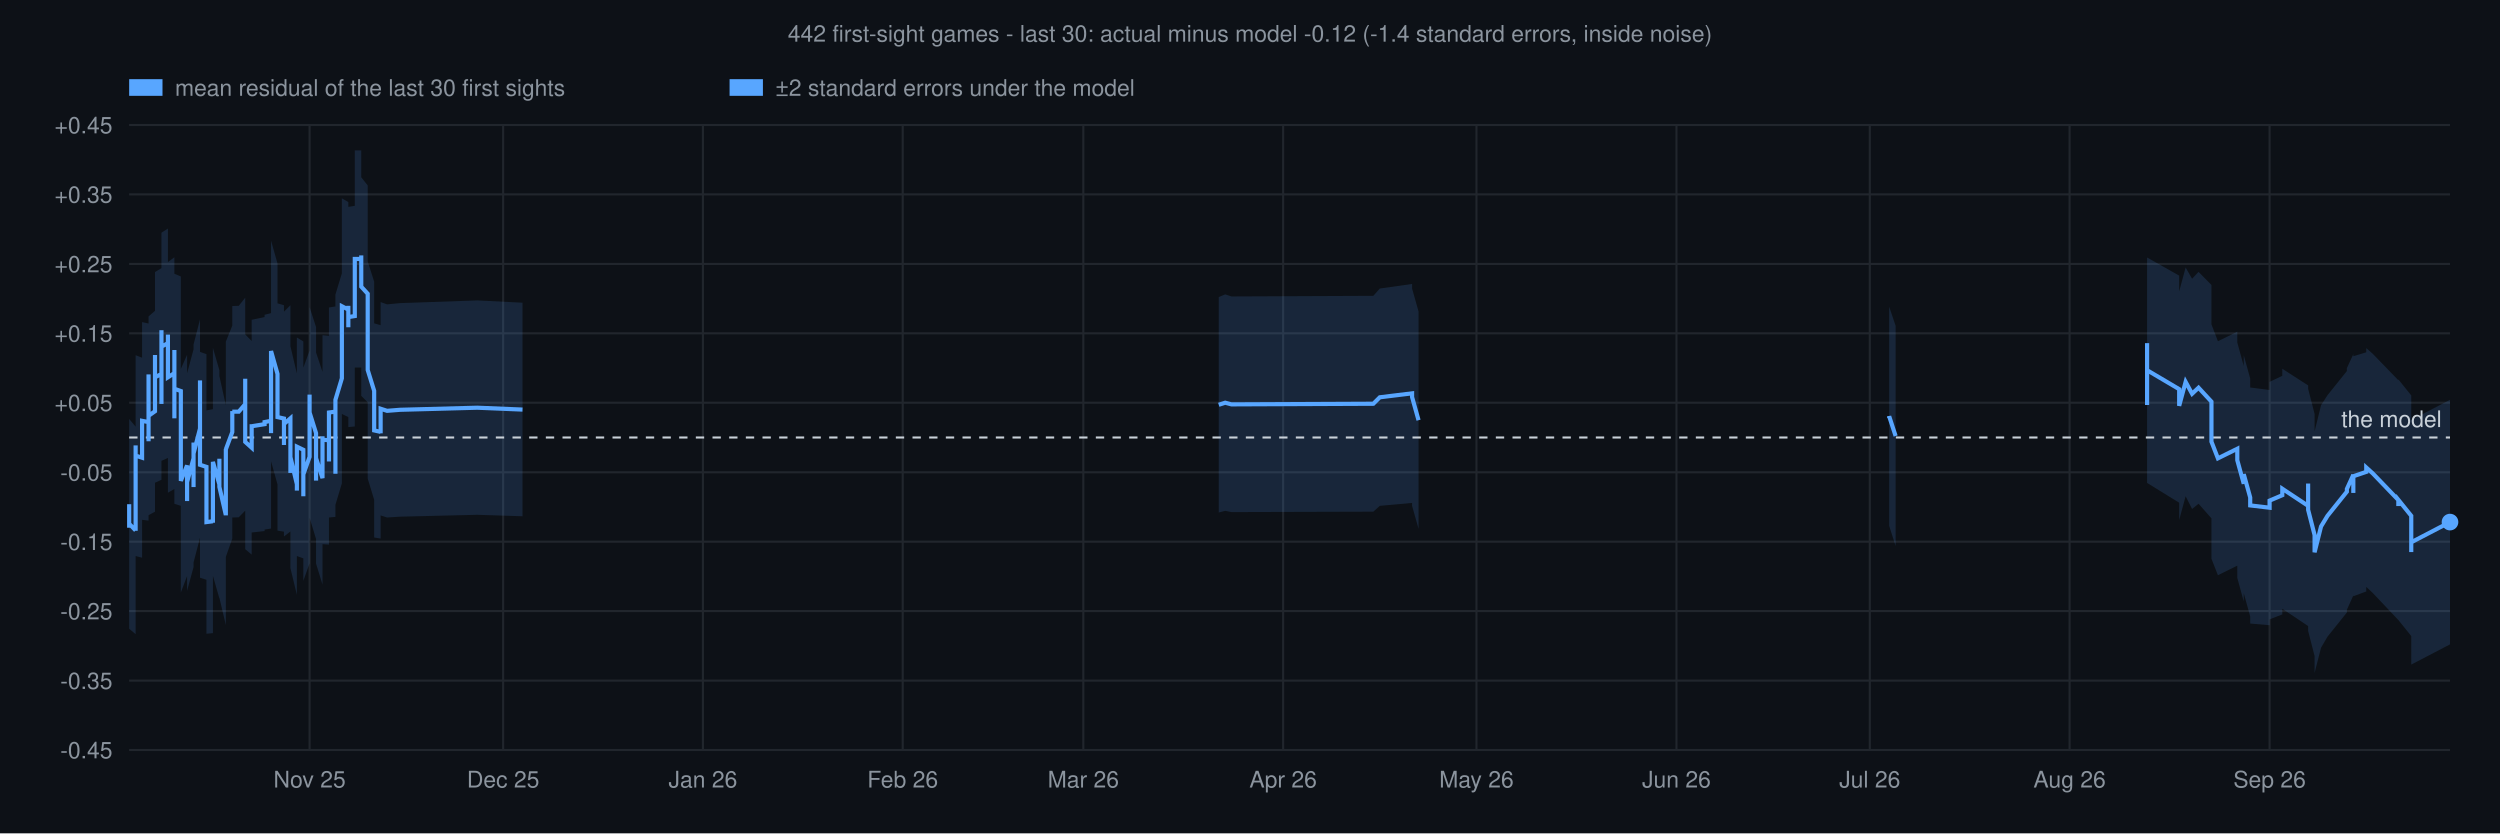
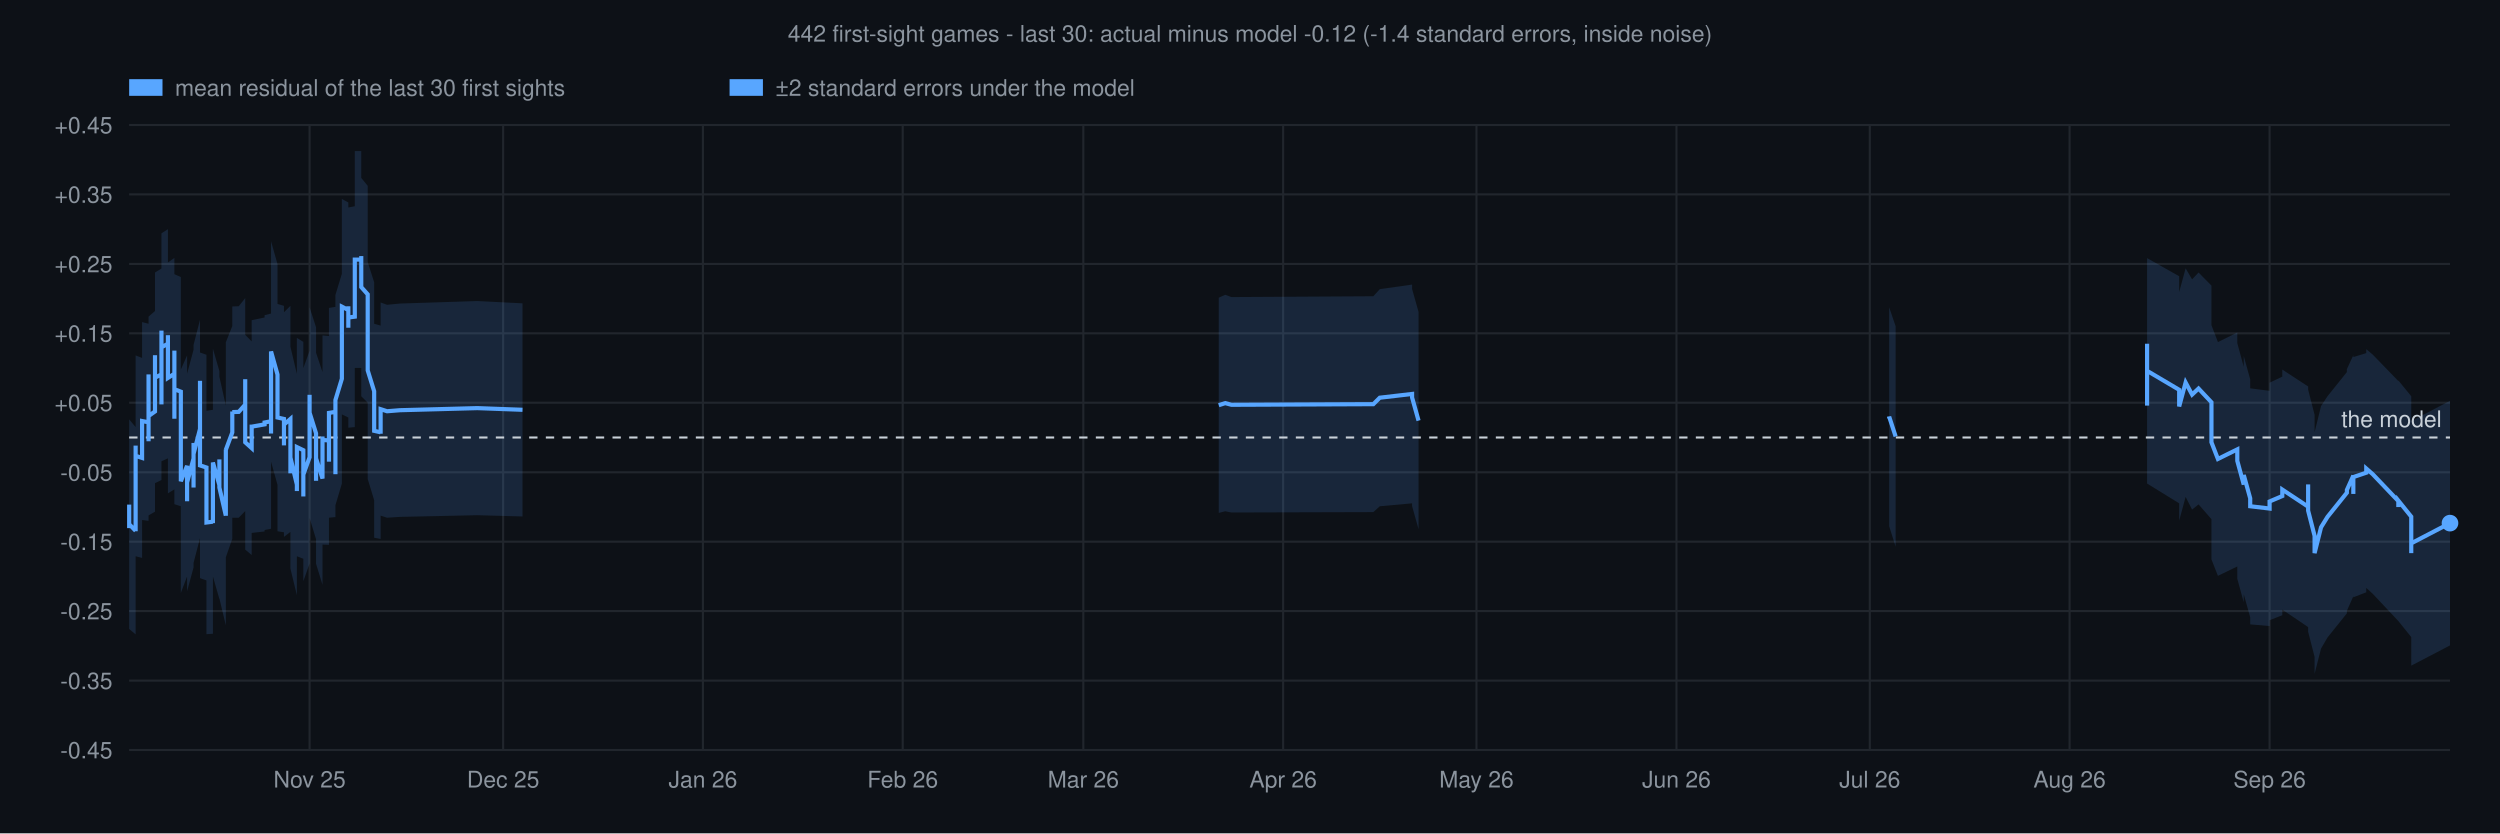
<svg xmlns="http://www.w3.org/2000/svg" viewBox="0 0 1200 400" font-family="Helvetica,sans-serif">
  <rect width="1200" height="400" fill="#0d1117" />
  <text x="600" y="20" text-anchor="middle" font-size="11" fill="#8b949e">442 first-sight games - last 30: actual minus model -0.12 (-1.4 standard errors, inside noise)</text>
  <rect x="62.0" y="38" width="16" height="8" fill="#58a6ff" fill-opacity="1" />
  <text x="84.0" y="46" font-size="11" fill="#8b949e">mean residual of the last 30 first sights</text>
  <rect x="350.2" y="38" width="16" height="8" fill="#58a6ff" fill-opacity="1" />
  <text x="372.2" y="46" font-size="11" fill="#8b949e">±2 standard errors under the model</text>
  <line x1="62" y1="360.0" x2="1176" y2="360.0" stroke="#21262d" stroke-width="1" />
  <text x="54" y="364.0" text-anchor="end" font-size="11" fill="#8b949e">-0.45</text>
  <line x1="62" y1="326.7" x2="1176" y2="326.7" stroke="#21262d" stroke-width="1" />
  <text x="54" y="330.7" text-anchor="end" font-size="11" fill="#8b949e">-0.35</text>
  <line x1="62" y1="293.3" x2="1176" y2="293.3" stroke="#21262d" stroke-width="1" />
  <text x="54" y="297.3" text-anchor="end" font-size="11" fill="#8b949e">-0.25</text>
  <line x1="62" y1="260.0" x2="1176" y2="260.0" stroke="#21262d" stroke-width="1" />
  <text x="54" y="264.0" text-anchor="end" font-size="11" fill="#8b949e">-0.15</text>
  <line x1="62" y1="226.7" x2="1176" y2="226.7" stroke="#21262d" stroke-width="1" />
  <text x="54" y="230.7" text-anchor="end" font-size="11" fill="#8b949e">-0.05</text>
  <line x1="62" y1="193.3" x2="1176" y2="193.3" stroke="#21262d" stroke-width="1" />
  <text x="54" y="197.3" text-anchor="end" font-size="11" fill="#8b949e">+0.05</text>
  <line x1="62" y1="160.0" x2="1176" y2="160.0" stroke="#21262d" stroke-width="1" />
  <text x="54" y="164.0" text-anchor="end" font-size="11" fill="#8b949e">+0.15</text>
  <line x1="62" y1="126.7" x2="1176" y2="126.7" stroke="#21262d" stroke-width="1" />
  <text x="54" y="130.7" text-anchor="end" font-size="11" fill="#8b949e">+0.25</text>
  <line x1="62" y1="93.3" x2="1176" y2="93.3" stroke="#21262d" stroke-width="1" />
  <text x="54" y="97.3" text-anchor="end" font-size="11" fill="#8b949e">+0.35</text>
  <line x1="62" y1="60.0" x2="1176" y2="60.0" stroke="#21262d" stroke-width="1" />
  <text x="54" y="64.0" text-anchor="end" font-size="11" fill="#8b949e">+0.45</text>
  <line x1="148.6" y1="60" x2="148.6" y2="360" stroke="#21262d" stroke-width="1" />
  <text x="148.6" y="378" text-anchor="middle" font-size="11" fill="#8b949e">Nov 25</text>
  <line x1="241.5" y1="60" x2="241.5" y2="360" stroke="#21262d" stroke-width="1" />
  <text x="241.5" y="378" text-anchor="middle" font-size="11" fill="#8b949e">Dec 25</text>
  <line x1="337.4" y1="60" x2="337.4" y2="360" stroke="#21262d" stroke-width="1" />
  <text x="337.4" y="378" text-anchor="middle" font-size="11" fill="#8b949e">Jan 26</text>
  <line x1="433.3" y1="60" x2="433.3" y2="360" stroke="#21262d" stroke-width="1" />
  <text x="433.3" y="378" text-anchor="middle" font-size="11" fill="#8b949e">Feb 26</text>
  <line x1="520.0" y1="60" x2="520.0" y2="360" stroke="#21262d" stroke-width="1" />
  <text x="520.0" y="378" text-anchor="middle" font-size="11" fill="#8b949e">Mar 26</text>
  <line x1="615.9" y1="60" x2="615.9" y2="360" stroke="#21262d" stroke-width="1" />
  <text x="615.9" y="378" text-anchor="middle" font-size="11" fill="#8b949e">Apr 26</text>
  <line x1="708.7" y1="60" x2="708.7" y2="360" stroke="#21262d" stroke-width="1" />
  <text x="708.7" y="378" text-anchor="middle" font-size="11" fill="#8b949e">May 26</text>
  <line x1="804.7" y1="60" x2="804.7" y2="360" stroke="#21262d" stroke-width="1" />
  <text x="804.7" y="378" text-anchor="middle" font-size="11" fill="#8b949e">Jun 26</text>
  <line x1="897.5" y1="60" x2="897.5" y2="360" stroke="#21262d" stroke-width="1" />
  <text x="897.5" y="378" text-anchor="middle" font-size="11" fill="#8b949e">Jul 26</text>
  <line x1="993.4" y1="60" x2="993.4" y2="360" stroke="#21262d" stroke-width="1" />
  <text x="993.4" y="378" text-anchor="middle" font-size="11" fill="#8b949e">Aug 26</text>
  <line x1="1089.4" y1="60" x2="1089.4" y2="360" stroke="#21262d" stroke-width="1" />
  <text x="1089.4" y="378" text-anchor="middle" font-size="11" fill="#8b949e">Sep 26</text>
-   <polygon points="62.0,189.8 62.0,201.2 62.0,190.5 62.0,192.5 62.0,196.0 62.0,198.4 62.0,201.1 65.1,204.8 65.1,205.1 65.1,194.2 65.1,181.2 65.1,181.9 65.1,185.3 65.1,184.5 65.1,194.7 65.1,183.7 65.1,173.0 65.1,164.5 65.1,166.8 65.1,167.8 65.1,170.5 68.2,171.7 68.2,166.0 68.2,166.0 68.2,166.7 68.2,166.8 68.2,167.0 68.2,166.9 68.2,166.4 68.2,164.7 68.2,164.7 68.2,154.6 71.3,155.3 71.3,143.0 71.3,132.2 71.3,133.1 71.3,143.5 71.3,141.8 71.3,141.6 71.3,143.2 71.3,145.8 71.3,145.2 71.3,146.7 71.3,157.3 71.3,146.8 71.3,147.3 71.3,147.1 71.3,146.7 71.3,146.4 71.3,147.0 71.3,135.0 71.3,143.0 71.3,142.7 71.3,141.5 71.3,140.6 71.3,140.7 71.3,141.1 71.3,140.2 71.3,151.4 71.3,152.7 71.3,152.6 71.3,163.2 71.3,163.2 71.3,164.3 71.3,163.3 71.3,162.5 71.3,152.4 71.3,151.9 74.4,149.2 74.4,148.6 74.4,147.9 74.4,147.8 74.4,136.4 74.4,122.7 74.4,121.1 74.4,128.6 74.4,126.9 74.4,123.1 74.4,123.4 74.4,128.8 74.4,129.6 74.4,120.9 74.4,130.6 77.5,128.7 77.5,125.6 77.5,124.3 77.5,132.4 77.5,141.7 77.5,126.3 77.5,122.9 77.5,121.9 77.5,107.1 77.5,104.6 77.5,104.1 77.5,111.7 80.6,109.7 80.6,109.0 80.6,105.3 80.6,117.8 80.6,118.6 80.6,114.7 80.6,113.5 80.6,111.2 80.6,125.8 83.7,123.5 83.7,112.4 83.7,124.2 83.7,127.5 83.7,134.7 83.7,126.9 83.7,126.3 83.7,136.7 83.7,138.3 83.7,141.7 83.7,145.9 83.7,143.7 83.7,131.4 86.8,132.7 86.8,147.1 86.8,161.0 86.8,170.7 86.8,174.2 86.8,176.6 86.8,177.1 89.8,170.3 89.8,173.1 89.8,172.5 89.8,184.9 89.8,175.0 89.8,174.1 89.8,177.8 89.8,176.8 89.8,188.0 89.8,173.2 89.8,175.3 89.8,179.2 92.9,167.7 92.9,168.4 92.9,160.8 92.9,172.0 92.9,182.0 92.9,173.4 92.9,161.5 92.9,160.8 92.9,165.9 92.9,165.3 92.9,176.8 92.9,165.4 96.0,153.3 96.0,141.7 96.0,130.0 96.0,139.5 96.0,149.1 96.0,150.7 96.0,160.5 96.0,167.7 96.0,168.9 99.1,170.0 99.1,180.0 99.1,179.9 99.1,179.8 99.1,182.4 99.1,183.0 99.1,186.7 99.1,197.0 102.2,196.4 102.2,197.3 102.2,195.3 102.2,195.1 102.2,183.0 102.2,171.3 102.2,167.0 105.3,177.7 105.3,176.5 105.3,169.8 105.3,174.0 105.3,166.5 105.3,167.2 105.3,169.4 105.3,180.5 108.4,194.5 108.4,194.6 108.4,184.3 108.4,181.6 108.4,171.8 108.4,163.8 108.4,164.0 111.5,156.3 111.5,146.5 111.5,146.9 114.6,146.8 117.7,142.9 117.7,132.8 117.7,132.9 117.7,130.8 117.7,138.2 117.7,137.4 117.7,148.2 117.7,146.5 117.7,158.8 117.7,160.5 120.8,163.7 120.8,152.3 120.8,154.4 120.8,153.5 127.0,152.2 127.0,151.1 130.1,150.3 130.1,155.7 130.1,141.8 130.1,126.4 130.1,115.5 133.2,126.5 133.2,138.3 133.2,136.5 133.2,135.1 133.2,134.4 133.2,130.3 133.2,132.3 133.2,132.4 133.2,142.0 133.2,145.6 136.3,146.5 136.3,152.4 136.3,155.0 136.3,156.3 136.3,156.3 136.3,158.5 136.3,159.5 136.3,149.6 139.4,146.5 139.4,147.7 139.4,146.8 139.4,157.0 139.4,159.3 139.4,170.7 139.4,172.1 139.4,173.6 139.4,166.2 142.5,179.3 142.5,181.8 142.5,182.8 142.5,172.7 142.5,162.0 145.6,163.9 145.6,166.3 145.6,165.5 145.6,178.4 145.6,187.0 145.6,186.2 145.6,176.7 145.6,177.8 145.6,176.5 148.6,168.3 148.6,158.8 148.6,150.4 148.6,150.1 148.6,139.1 148.6,147.4 151.7,157.0 151.7,170.6 151.7,170.3 151.7,179.9 151.7,169.2 154.8,178.5 154.8,167.4 154.8,167.3 154.8,166.4 154.8,168.2 154.8,158.7 154.8,159.8 154.8,160.9 157.9,161.2 157.9,171.1 157.9,166.7 157.9,166.1 157.9,167.2 157.9,158.3 157.9,147.6 161.0,147.1 161.0,147.6 161.0,147.9 161.0,158.5 161.0,167.3 161.0,167.1 161.0,166.4 161.0,168.4 161.0,176.6 161.0,169.5 161.0,161.4 161.0,145.8 161.0,141.4 164.1,131.2 164.1,130.5 164.1,115.5 164.1,115.7 164.1,115.6 164.1,116.0 164.1,115.9 164.1,116.3 164.1,116.2 164.1,112.1 164.1,110.6 164.1,95.2 167.2,97.0 167.2,97.2 167.2,95.9 167.2,94.7 167.2,104.8 167.2,101.5 167.2,99.3 170.3,98.8 170.3,88.2 170.3,81.7 170.3,82.3 170.3,81.9 170.3,81.5 170.3,72.2 173.4,72.2 173.4,70.1 173.4,85.1 176.5,89.0 176.5,91.3 176.5,92.4 176.5,97.5 176.5,107.6 176.5,106.2 176.5,115.2 176.5,125.5 179.6,135.2 179.6,135.8 179.6,138.3 179.6,139.4 179.6,144.0 179.6,155.1 179.6,155.2 182.7,156.1 182.7,157.0 182.7,145.0 185.8,146.1 192.0,145.5 229.1,144.2 250.8,145.3 250.8,247.8 229.1,247.1 192.0,248.0 185.8,248.4 182.7,247.4 182.7,259.1 182.7,258.5 179.6,258.0 179.6,257.9 179.6,246.8 179.6,242.9 179.6,242.2 179.6,240.3 179.6,239.9 176.5,229.7 176.5,219.0 176.5,209.4 176.5,210.2 176.5,199.7 176.5,195.4 176.5,194.7 176.5,193.1 173.4,190.0 173.4,175.1 173.4,176.4 170.3,176.4 170.3,186.2 170.3,186.4 170.3,186.7 170.3,186.3 170.3,194.0 170.3,204.7 167.2,205.0 167.2,206.5 167.2,209.3 167.2,198.8 167.2,199.6 167.2,200.3 167.2,200.2 164.1,198.7 164.1,213.6 164.1,214.4 164.1,217.2 164.1,217.3 164.1,217.1 164.1,217.2 164.1,216.9 164.1,216.9 164.1,216.8 164.1,231.5 164.1,232.0 161.0,242.3 161.0,245.7 161.0,260.9 161.0,270.2 161.0,278.3 161.0,269.2 161.0,267.9 161.0,268.4 161.0,268.5 161.0,259.3 161.0,248.5 161.0,248.4 161.0,248.1 157.9,248.4 157.9,259.3 157.9,269.0 157.9,268.3 157.9,268.6 157.9,271.8 157.9,261.4 154.8,261.2 154.8,260.6 154.8,260.0 154.8,270.0 154.8,268.9 154.8,269.4 154.8,269.4 154.8,280.6 151.7,270.5 151.7,281.4 151.7,271.6 151.7,271.7 151.7,258.7 148.6,248.5 148.6,239.7 148.6,250.8 148.6,251.0 148.6,260.4 148.6,270.4 145.6,278.8 145.6,279.6 145.6,278.9 145.6,288.9 145.6,289.4 145.6,281.7 145.6,269.0 145.6,269.6 145.6,268.0 142.5,266.9 142.5,277.7 142.5,288.2 142.5,287.6 142.5,285.5 139.4,272.7 139.4,280.4 139.4,279.4 139.4,278.6 139.4,267.3 139.4,265.8 139.4,255.2 139.4,255.9 139.4,255.1 136.3,257.5 136.3,267.7 136.3,267.1 136.3,265.6 136.3,265.6 136.3,264.5 136.3,262.2 136.3,255.2 133.2,254.7 133.2,251.7 133.2,241.6 133.2,241.6 133.2,238.5 133.2,241.5 133.2,241.9 133.2,242.9 133.2,244.0 133.2,232.5 130.1,221.4 130.1,232.4 130.1,246.7 130.1,260.0 130.1,253.7 127.0,254.2 127.0,254.9 120.8,255.6 120.8,256.2 120.8,254.9 120.8,266.2 117.7,263.6 117.7,262.5 117.7,250.4 117.7,251.5 117.7,240.7 117.7,241.2 117.7,232.8 117.7,234.7 117.7,234.6 117.7,245.1 114.6,248.3 111.5,248.4 111.5,248.1 111.5,258.5 108.4,267.3 108.4,267.2 108.4,275.8 108.4,286.1 108.4,289.5 108.4,300.1 108.4,300.0 105.3,286.9 105.3,275.9 105.3,274.4 105.3,273.9 105.3,282.5 105.3,279.3 105.3,286.4 105.3,287.2 102.2,276.4 102.2,279.7 102.2,291.2 102.2,303.1 102.2,303.2 102.2,304.5 102.2,303.9 99.1,304.2 99.1,293.7 99.1,291.0 99.1,290.6 99.1,288.7 99.1,288.7 99.1,288.8 99.1,278.3 96.0,277.3 96.0,276.5 96.0,268.4 96.0,258.1 96.0,255.4 96.0,245.2 96.0,235.2 96.0,246.8 96.0,258.1 92.9,270.0 92.9,281.3 92.9,269.7 92.9,270.4 92.9,264.3 92.9,264.7 92.9,276.2 92.9,285.7 92.9,275.2 92.9,264.1 92.9,272.6 92.9,272.2 89.8,283.6 89.8,280.9 89.8,279.2 89.8,293.0 89.8,281.8 89.8,282.7 89.8,279.7 89.8,280.2 89.8,290.5 89.8,278.1 89.8,278.4 89.8,276.5 86.8,284.4 86.8,284.1 86.8,282.6 86.8,279.9 86.8,269.7 86.8,256.5 86.8,242.8 83.7,241.8 83.7,254.0 83.7,255.6 83.7,252.6 83.7,250.1 83.7,249.1 83.7,238.5 83.7,238.9 83.7,245.9 83.7,237.7 83.7,235.1 83.7,223.6 83.7,234.7 80.6,236.5 80.6,222.9 80.6,224.5 80.6,225.4 80.6,228.5 80.6,228.0 80.6,215.9 80.6,219.4 80.6,219.8 77.5,221.2 77.5,212.8 77.5,213.1 77.5,214.8 77.5,228.7 77.5,229.3 77.5,231.7 77.5,246.1 77.5,236.2 77.5,227.1 77.5,227.9 77.5,230.3 74.4,231.7 74.4,221.5 74.4,230.5 74.4,230.1 74.4,224.6 74.4,224.4 74.4,227.2 74.4,228.3 74.4,219.6 74.4,220.5 74.4,233.5 74.4,244.8 74.4,244.9 74.4,245.2 74.4,245.6 71.3,247.3 71.3,247.6 71.3,258.2 71.3,258.6 71.3,259.2 71.3,258.6 71.3,258.6 71.3,247.7 71.3,247.8 71.3,247.0 71.3,235.8 71.3,236.3 71.3,236.2 71.3,236.1 71.3,236.6 71.3,237.3 71.3,237.5 71.3,228.9 71.3,240.4 71.3,240.1 71.3,240.3 71.3,240.5 71.3,240.6 71.3,240.3 71.3,251.1 71.3,240.3 71.3,239.5 71.3,239.8 71.3,238.2 71.3,237.3 71.3,237.4 71.3,238.4 71.3,227.7 71.3,227.2 71.3,238.1 71.3,249.9 68.2,249.5 68.2,260.1 68.2,260.1 68.2,261.0 68.2,261.3 68.2,261.4 68.2,261.2 68.2,261.2 68.2,260.8 68.2,260.8 68.2,267.7 65.1,266.9 65.1,265.2 65.1,264.5 65.1,263.1 65.1,272.6 65.1,283.5 65.1,294.6 65.1,284.0 65.1,284.4 65.1,281.6 65.1,281.2 65.1,293.6 65.1,304.5 65.1,304.4 62.0,301.8 62.0,300.0 62.0,298.2 62.0,295.7 62.0,294.5 62.0,305.4 62.0,294.1" fill="#58a6ff" fill-opacity="0.15" />
-   <polygon points="585.0,142.6 588.1,141.3 591.1,142.3 659.2,142.0 662.3,138.5 677.8,136.3 677.8,137.9 677.8,138.5 680.9,149.5 680.9,253.8 677.8,242.8 677.8,242.3 677.8,241.4 662.3,242.8 659.2,245.6 591.1,245.8 588.1,245.2 585.0,246.0" fill="#58a6ff" fill-opacity="0.15" />
-   <polygon points="906.8,148.3 906.8,147.2 909.9,156.4 909.9,262.1 906.8,252.4 906.8,253.0" fill="#58a6ff" fill-opacity="0.15" />
-   <polygon points="1030.6,141.4 1030.6,136.4 1030.6,135.5 1030.6,126.0 1030.6,111.0 1030.6,112.0 1030.6,123.6 1046.0,132.3 1046.0,139.9 1049.1,128.4 1052.2,133.8 1055.3,130.5 1061.5,136.8 1061.5,145.1 1061.5,155.7 1064.6,163.8 1073.9,159.2 1073.9,164.4 1077.0,175.7 1077.0,174.7 1077.0,170.5 1080.1,181.7 1080.1,186.0 1089.4,187.2 1089.4,183.3 1095.5,180.4 1095.5,177.0 1107.9,185.0 1107.9,182.1 1107.9,174.0 1107.9,177.8 1107.9,180.9 1107.9,179.5 1107.9,186.6 1111.0,198.7 1111.0,207.1 1114.1,194.5 1117.2,189.7 1126.5,178.1 1126.5,176.7 1129.6,170.0 1129.6,178.9 1129.6,171.0 1135.8,169.1 1135.8,167.1 1138.9,169.8 1151.2,182.5 1151.2,185.2 1151.2,182.1 1157.4,189.8 1157.4,199.4 1157.4,190.2 1157.4,197.0 1157.4,201.4 1157.4,206.3 1157.4,201.1 1157.4,201.6 1176.0,191.9 1176.0,309.3 1157.4,319.0 1157.4,318.5 1157.4,323.8 1157.4,318.8 1157.4,314.1 1157.4,306.3 1157.4,314.8 1157.4,305.3 1151.2,297.6 1151.2,300.6 1151.2,297.6 1138.9,284.6 1135.8,281.7 1135.8,283.9 1129.6,286.2 1129.6,294.3 1129.6,285.8 1126.5,292.7 1126.5,294.0 1117.2,305.6 1114.1,310.9 1111.0,323.0 1111.0,314.9 1107.9,302.8 1107.9,295.7 1107.9,297.1 1107.9,293.8 1107.9,290.2 1107.9,298.2 1107.9,300.5 1095.5,292.2 1095.5,294.9 1089.4,297.3 1089.4,300.1 1080.1,299.3 1080.1,295.9 1077.0,284.7 1077.0,288.0 1077.0,288.7 1073.9,277.4 1073.9,271.5 1064.6,276.1 1061.5,268.2 1061.5,257.5 1061.5,248.8 1055.3,241.8 1052.2,244.3 1049.1,238.2 1046.0,249.6 1046.0,241.3 1030.6,231.8 1030.6,220.4 1030.6,218.5 1030.6,233.0 1030.6,242.0 1030.6,242.7 1030.6,247.5" fill="#58a6ff" fill-opacity="0.15" />
+   <polygon points="62.0,190.1 62.0,201.4 62.0,190.8 62.0,192.7 62.0,196.2 62.0,198.7 62.0,201.3 65.1,205.0 65.1,205.3 65.1,194.4 65.1,181.4 65.1,182.1 65.1,185.4 65.1,184.7 65.1,194.9 65.1,183.9 65.1,173.1 65.1,164.6 65.1,166.9 65.1,167.9 65.1,170.6 68.2,171.8 68.2,166.1 68.2,166.1 68.2,166.7 68.2,166.8 68.2,167.1 68.2,166.9 68.2,166.5 68.2,164.8 68.2,164.8 68.2,154.6 71.3,155.4 71.3,143.1 71.3,132.3 71.3,133.2 71.3,143.5 71.3,141.9 71.3,141.7 71.3,143.3 71.3,145.9 71.3,145.3 71.3,146.8 71.3,157.3 71.3,146.9 71.3,147.4 71.3,147.2 71.3,146.8 71.3,146.4 71.3,147.0 71.3,135.0 71.3,143.1 71.3,142.8 71.3,141.6 71.3,140.7 71.3,140.8 71.3,141.2 71.3,140.3 71.3,151.5 71.3,152.8 71.3,152.7 71.3,163.3 71.3,163.3 71.3,164.4 71.3,163.4 71.3,162.6 71.3,152.5 71.3,152.0 74.4,149.3 74.4,148.7 74.4,148.0 74.4,148.0 74.4,136.5 74.4,122.8 74.4,121.3 74.4,128.8 74.4,127.1 74.4,123.3 74.4,123.6 74.4,129.0 74.4,129.8 74.4,121.1 74.4,130.8 77.5,128.9 77.5,125.8 77.5,124.5 77.5,132.6 77.5,141.9 77.5,126.6 77.5,123.1 77.5,122.2 77.5,107.4 77.5,104.9 77.5,104.3 77.5,112.0 80.6,110.0 80.6,109.3 80.6,105.6 80.6,118.1 80.6,118.9 80.6,115.0 80.6,113.8 80.6,111.5 80.6,126.0 83.7,123.8 83.7,112.7 83.7,124.5 83.7,127.8 83.7,134.9 83.7,127.2 83.7,126.5 83.7,137.0 83.7,138.6 83.7,142.0 83.7,146.1 83.7,144.0 83.7,131.6 86.8,133.0 86.8,147.3 86.8,161.2 86.8,171.0 86.8,174.5 86.8,176.8 86.8,177.4 89.8,170.6 89.8,173.3 89.8,172.7 89.8,185.1 89.8,175.2 89.8,174.3 89.8,178.0 89.8,177.0 89.8,188.2 89.8,173.4 89.8,175.5 89.8,179.4 92.9,167.9 92.9,168.6 92.9,161.0 92.9,172.2 92.9,182.2 92.9,173.6 92.9,161.7 92.9,161.0 92.9,166.2 92.9,165.5 92.9,177.1 92.9,165.6 96.0,153.5 96.0,141.9 96.0,130.2 96.0,139.7 96.0,149.3 96.0,150.9 96.0,160.8 96.0,168.0 96.0,169.2 99.1,170.3 99.1,180.3 99.1,180.2 99.1,180.1 99.1,182.7 99.1,183.3 99.1,187.0 99.1,197.2 102.2,196.7 102.2,197.6 102.2,195.6 102.2,195.4 102.2,183.3 102.2,171.6 102.2,167.4 105.3,178.1 105.3,176.8 105.3,170.1 105.3,174.3 105.3,166.8 105.3,167.5 105.3,169.7 105.3,180.8 108.4,194.7 108.4,194.9 108.4,184.5 108.4,181.8 108.4,172.0 108.4,164.1 108.4,164.3 111.5,156.5 111.5,146.7 111.5,147.1 114.6,147.0 117.7,143.1 117.7,133.0 117.7,133.2 117.7,131.1 117.7,138.5 117.7,137.6 117.7,148.4 117.7,146.7 117.7,159.0 117.7,160.7 120.8,163.9 120.8,152.5 120.8,154.6 120.8,153.7 127.0,152.4 127.0,151.3 130.1,150.5 130.1,155.9 130.1,142.0 130.1,126.7 130.1,115.8 133.2,126.8 133.2,138.6 133.2,136.8 133.2,135.4 133.2,134.6 133.2,130.6 133.2,132.6 133.2,132.7 133.2,142.3 133.2,145.9 136.3,146.8 136.3,152.7 136.3,155.3 136.3,156.5 136.3,156.6 136.3,158.8 136.3,159.7 136.3,149.9 139.4,146.8 139.4,148.0 139.4,147.1 139.4,157.2 139.4,159.6 139.4,170.9 139.4,172.3 139.4,173.8 139.4,166.4 142.5,179.5 142.5,182.0 142.5,183.0 142.5,172.9 142.5,162.2 145.6,164.1 145.6,166.5 145.6,165.7 145.6,178.6 145.6,187.1 145.6,186.3 145.6,176.9 145.6,177.9 145.6,176.7 148.6,168.4 148.6,159.0 148.6,150.6 148.6,150.3 148.6,139.2 148.6,147.5 151.7,157.1 151.7,170.8 151.7,170.4 151.7,180.1 151.7,169.3 154.8,178.6 154.8,167.5 154.8,167.5 154.8,166.6 154.8,168.3 154.8,158.9 154.8,160.0 154.8,161.0 157.9,161.3 157.9,171.3 157.9,166.9 157.9,166.3 157.9,167.4 157.9,158.4 157.9,147.8 161.0,147.3 161.0,147.7 161.0,148.0 161.0,158.6 161.0,167.5 161.0,167.3 161.0,166.5 161.0,168.5 161.0,176.7 161.0,169.7 161.0,161.5 161.0,146.0 161.0,141.6 164.1,131.4 164.1,130.7 164.1,115.7 164.1,115.9 164.1,115.8 164.1,116.2 164.1,116.1 164.1,116.4 164.1,116.4 164.1,112.3 164.1,110.9 164.1,95.5 167.2,97.2 167.2,97.4 167.2,96.2 167.2,95.0 167.2,105.1 167.2,101.8 167.2,99.6 170.3,99.0 170.3,88.5 170.3,81.9 170.3,82.5 170.3,82.1 170.3,81.8 170.3,72.5 173.4,72.5 173.4,70.3 173.4,85.4 176.5,89.2 176.5,91.5 176.5,92.7 176.5,97.7 176.5,107.8 176.5,106.4 176.5,115.4 176.5,125.8 179.6,135.5 179.6,136.1 179.6,138.5 179.6,139.7 179.6,144.2 179.6,155.3 179.6,155.4 182.7,156.3 182.7,157.2 182.7,145.2 185.8,146.3 192.0,145.7 229.1,144.5 250.8,145.6 250.8,247.9 229.1,247.3 192.0,248.1 185.8,248.5 182.7,247.5 182.7,259.2 182.7,258.7 179.6,258.1 179.6,258.0 179.6,247.0 179.6,243.0 179.6,242.4 179.6,240.5 179.6,240.1 176.5,229.9 176.5,219.2 176.5,209.6 176.5,210.4 176.5,199.9 176.5,195.6 176.5,194.9 176.5,193.3 173.4,190.2 173.4,175.4 173.4,176.6 170.3,176.6 170.3,186.5 170.3,186.6 170.3,186.9 170.3,186.5 170.3,194.2 170.3,205.0 167.2,205.3 167.2,206.8 167.2,209.6 167.2,199.1 167.2,199.8 167.2,200.5 167.2,200.4 164.1,198.9 164.1,213.8 164.1,214.6 164.1,217.4 164.1,217.5 164.1,217.3 164.1,217.3 164.1,217.1 164.1,217.1 164.1,217.0 164.1,231.7 164.1,232.1 161.0,242.5 161.0,245.9 161.0,261.0 161.0,270.3 161.0,278.5 161.0,269.3 161.0,268.1 161.0,268.5 161.0,268.6 161.0,259.4 161.0,248.6 161.0,248.5 161.0,248.2 157.9,248.5 157.9,259.4 157.9,269.1 157.9,268.5 157.9,268.8 157.9,271.9 157.9,261.5 154.8,261.4 154.8,260.7 154.8,260.1 154.8,270.1 154.8,269.0 154.8,269.5 154.8,269.6 154.8,280.7 151.7,270.6 151.7,281.5 151.7,271.6 151.7,271.8 151.7,258.8 148.6,248.6 148.6,239.8 148.6,250.9 148.6,251.1 148.6,260.5 148.6,270.5 145.6,279.0 145.6,279.7 145.6,279.1 145.6,289.1 145.6,289.5 145.6,281.8 145.6,269.2 145.6,269.7 145.6,268.2 142.5,267.0 142.5,277.9 142.5,288.4 142.5,287.8 142.5,285.7 139.4,272.9 139.4,280.5 139.4,279.6 139.4,278.7 139.4,267.5 139.4,266.0 139.4,255.4 139.4,256.1 139.4,255.3 136.3,257.7 136.3,268.0 136.3,267.3 136.3,265.8 136.3,265.8 136.3,264.7 136.3,262.4 136.3,255.5 133.2,255.0 133.2,251.9 133.2,241.9 133.2,241.8 133.2,238.7 133.2,241.7 133.2,242.2 133.2,243.1 133.2,244.2 133.2,232.7 130.1,221.6 130.1,232.6 130.1,246.9 130.1,260.2 130.1,253.8 127.0,254.4 127.0,255.1 120.8,255.8 120.8,256.4 120.8,255.1 120.8,266.4 117.7,263.8 117.7,262.6 117.7,250.6 117.7,251.7 117.7,240.9 117.7,241.4 117.7,233.0 117.7,234.9 117.7,234.8 117.7,245.3 114.6,248.5 111.5,248.5 111.5,248.3 111.5,258.6 108.4,267.5 108.4,267.3 108.4,276.0 108.4,286.3 108.4,289.7 108.4,300.3 108.4,300.2 105.3,287.2 105.3,276.1 105.3,274.7 105.3,274.2 105.3,282.7 105.3,279.6 105.3,286.7 105.3,287.5 102.2,276.7 102.2,279.9 102.2,291.5 102.2,303.3 102.2,303.5 102.2,304.7 102.2,304.2 99.1,304.4 99.1,294.0 99.1,291.3 99.1,290.9 99.1,288.9 99.1,289.0 99.1,289.0 99.1,278.6 96.0,277.5 96.0,276.8 96.0,268.6 96.0,258.3 96.0,255.6 96.0,245.4 96.0,235.3 96.0,247.0 96.0,258.3 92.9,270.2 92.9,281.5 92.9,269.9 92.9,270.6 92.9,264.4 92.9,264.8 92.9,276.4 92.9,285.8 92.9,275.4 92.9,264.2 92.9,272.7 92.9,272.4 89.8,283.8 89.8,281.1 89.8,279.4 89.8,293.1 89.8,281.9 89.8,282.8 89.8,279.9 89.8,280.4 89.8,290.7 89.8,278.2 89.8,278.6 89.8,276.7 86.8,284.6 86.8,284.3 86.8,282.8 86.8,280.1 86.8,269.9 86.8,256.7 86.8,243.0 83.7,242.0 83.7,254.2 83.7,255.8 83.7,252.8 83.7,250.3 83.7,249.4 83.7,238.7 83.7,239.2 83.7,246.2 83.7,237.9 83.7,235.4 83.7,223.8 83.7,234.9 80.6,236.8 80.6,223.2 80.6,224.8 80.6,225.6 80.6,228.7 80.6,228.2 80.6,216.1 80.6,219.6 80.6,220.0 77.5,221.4 77.5,213.1 77.5,213.4 77.5,215.0 77.5,228.9 77.5,229.5 77.5,231.9 77.5,246.3 77.5,236.4 77.5,227.3 77.5,228.1 77.5,230.4 74.4,231.9 74.4,221.6 74.4,230.7 74.4,230.2 74.4,224.8 74.4,224.6 74.4,227.3 74.4,228.4 74.4,219.7 74.4,220.6 74.4,233.6 74.4,244.9 74.4,245.0 74.4,245.3 74.4,245.6 71.3,247.4 71.3,247.7 71.3,258.2 71.3,258.7 71.3,259.3 71.3,258.6 71.3,258.6 71.3,247.8 71.3,247.8 71.3,247.1 71.3,235.9 71.3,236.4 71.3,236.2 71.3,236.2 71.3,236.7 71.3,237.4 71.3,237.5 71.3,228.9 71.3,240.5 71.3,240.2 71.3,240.4 71.3,240.5 71.3,240.6 71.3,240.4 71.3,251.1 71.3,240.3 71.3,239.5 71.3,239.9 71.3,238.3 71.3,237.4 71.3,237.5 71.3,238.4 71.3,227.7 71.3,227.2 71.3,238.2 71.3,250.0 68.2,249.6 68.2,260.1 68.2,260.1 68.2,261.1 68.2,261.3 68.2,261.4 68.2,261.3 68.2,261.2 68.2,260.9 68.2,260.9 68.2,267.8 65.1,267.0 65.1,265.2 65.1,264.6 65.1,263.2 65.1,272.7 65.1,283.6 65.1,294.7 65.1,284.1 65.1,284.5 65.1,281.8 65.1,281.3 65.1,293.7 65.1,304.6 65.1,304.5 62.0,301.9 62.0,300.2 62.0,298.4 62.0,295.9 62.0,294.7 62.0,305.6 62.0,294.3" fill="#58a6ff" fill-opacity="0.15" />
+   <polygon points="585.0,142.9 588.1,141.5 591.1,142.6 659.2,142.2 662.3,138.8 677.8,136.6 677.8,138.1 677.8,138.7 680.9,149.7 680.9,254.0 677.8,242.9 677.8,242.5 677.8,241.6 662.3,243.0 659.2,245.8 591.1,246.0 588.1,245.4 585.0,246.2" fill="#58a6ff" fill-opacity="0.15" />
+   <polygon points="906.8,148.5 906.8,147.5 909.9,156.6 909.9,262.4 906.8,252.6 906.8,253.2" fill="#58a6ff" fill-opacity="0.15" />
+   <polygon points="1030.6,141.6 1030.6,136.7 1030.6,135.8 1030.6,126.3 1030.6,111.3 1030.6,112.4 1030.6,123.9 1046.0,132.6 1046.0,140.2 1049.1,128.8 1052.2,134.1 1055.3,130.8 1061.5,137.1 1061.5,145.4 1061.5,156.1 1064.6,164.2 1073.9,159.6 1073.9,164.7 1077.0,176.1 1077.0,175.1 1077.0,170.9 1080.1,182.1 1080.1,186.4 1089.4,187.6 1089.4,183.7 1095.5,180.8 1095.5,177.4 1107.9,185.5 1107.9,182.5 1107.9,174.4 1107.9,178.3 1107.9,181.3 1107.9,180.0 1107.9,187.0 1111.0,199.1 1111.0,207.5 1114.1,194.9 1117.2,190.2 1126.5,178.6 1126.5,177.2 1129.6,170.5 1129.6,179.3 1129.6,171.4 1135.8,169.5 1135.8,167.6 1138.9,170.2 1151.2,182.9 1151.2,185.7 1151.2,182.6 1157.4,190.2 1157.4,199.9 1157.4,190.6 1157.4,197.5 1157.4,201.9 1157.4,206.8 1157.4,201.6 1157.4,202.1 1176.0,192.4 1176.0,309.8 1157.4,319.5 1157.4,319.0 1157.4,324.3 1157.4,319.3 1157.4,314.6 1157.4,306.8 1157.4,315.3 1157.4,305.8 1151.2,298.1 1151.2,301.0 1151.2,298.1 1138.9,285.0 1135.8,282.2 1135.8,284.3 1129.6,286.7 1129.6,294.8 1129.6,286.2 1126.5,293.2 1126.5,294.4 1117.2,306.0 1114.1,311.3 1111.0,323.4 1111.0,315.3 1107.9,303.2 1107.9,296.1 1107.9,297.5 1107.9,294.2 1107.9,290.7 1107.9,298.6 1107.9,301.0 1095.5,292.6 1095.5,295.3 1089.4,297.7 1089.4,300.5 1080.1,299.7 1080.1,296.3 1077.0,285.2 1077.0,288.4 1077.0,289.1 1073.9,277.8 1073.9,271.9 1064.6,276.4 1061.5,268.5 1061.5,257.8 1061.5,249.2 1055.3,242.1 1052.2,244.6 1049.1,238.5 1046.0,249.9 1046.0,241.6 1030.6,232.1 1030.6,220.7 1030.6,218.7 1030.6,233.3 1030.6,242.2 1030.6,242.9 1030.6,247.7" fill="#58a6ff" fill-opacity="0.15" />
  <line x1="62" y1="210.0" x2="1176" y2="210.0" stroke="#c9d1d9" stroke-width="1" stroke-dasharray="4 4" />
  <text x="1172" y="205.0" text-anchor="end" font-size="11" fill="#c9d1d9">the model</text>
-   <polyline points="62.0,242.0 62.0,253.3 62.0,242.5 62.0,244.1 62.0,247.1 62.0,249.2 62.0,251.4 65.1,254.6 65.1,254.8 65.1,243.9 65.1,231.2 65.1,231.8 65.1,234.8 65.1,234.2 65.1,244.7 65.1,233.6 65.1,222.8 65.1,213.8 65.1,215.7 65.1,216.5 65.1,218.7 68.2,219.7 68.2,213.4 68.2,213.4 68.2,213.9 68.2,214.0 68.2,214.2 68.2,214.1 68.2,213.7 68.2,212.4 68.2,212.4 68.2,202.0 71.3,202.6 71.3,190.5 71.3,179.7 71.3,180.4 71.3,190.9 71.3,189.6 71.3,189.5 71.3,190.7 71.3,192.8 71.3,192.4 71.3,193.5 71.3,204.2 71.3,193.6 71.3,194.0 71.3,193.8 71.3,193.5 71.3,193.3 71.3,193.7 71.3,181.9 71.3,190.2 71.3,190.0 71.3,189.1 71.3,188.4 71.3,188.4 71.3,188.7 71.3,188.0 71.3,199.2 71.3,200.3 71.3,200.1 71.3,210.9 71.3,210.9 71.3,211.8 71.3,211.0 71.3,210.3 71.3,200.0 71.3,199.6 74.4,197.4 74.4,196.9 74.4,196.4 74.4,196.3 74.4,184.9 74.4,171.6 74.4,170.4 74.4,178.4 74.4,177.0 74.4,173.7 74.4,174.0 74.4,179.4 74.4,180.1 74.4,171.2 74.4,181.1 77.5,179.5 77.5,176.8 77.5,175.7 77.5,184.3 77.5,193.9 77.5,179.0 77.5,176.1 77.5,175.3 77.5,161.0 77.5,158.9 77.5,158.5 77.5,166.4 80.6,164.7 80.6,164.2 80.6,160.6 80.6,172.9 80.6,173.6 80.6,170.0 80.6,169.0 80.6,167.1 80.6,181.1 83.7,179.1 83.7,168.0 83.7,179.7 83.7,182.6 83.7,190.3 83.7,182.9 83.7,182.4 83.7,192.9 83.7,194.2 83.7,197.1 83.7,200.8 83.7,198.8 83.7,186.6 86.8,187.7 86.8,201.8 86.8,215.3 86.8,225.3 86.8,228.4 86.8,230.3 86.8,230.8 89.8,223.4 89.8,225.8 89.8,225.3 89.8,237.7 89.8,227.6 89.8,226.9 89.8,230.3 89.8,229.3 89.8,240.5 89.8,226.2 89.8,228.1 89.8,231.4 92.9,220.0 92.9,220.5 92.9,212.4 92.9,223.6 92.9,233.8 92.9,224.8 92.9,213.1 92.9,212.5 92.9,218.1 92.9,217.5 92.9,229.1 92.9,217.7 96.0,205.7 96.0,194.2 96.0,182.6 96.0,192.4 96.0,202.2 96.0,204.4 96.0,214.4 96.0,222.1 96.0,223.1 99.1,224.1 99.1,234.4 99.1,234.3 99.1,234.2 99.1,236.5 99.1,237.0 99.1,240.2 99.1,250.6 102.2,250.2 102.2,250.9 102.2,249.3 102.2,249.1 102.2,237.1 102.2,225.5 102.2,221.7 105.3,232.5 105.3,231.4 105.3,224.6 105.3,228.2 105.3,220.2 105.3,220.8 105.3,222.7 105.3,233.7 108.4,247.2 108.4,247.4 108.4,236.9 108.4,233.8 108.4,223.8 108.4,215.5 108.4,215.7 111.5,207.4 111.5,197.3 111.5,197.6 114.6,197.6 117.7,194.0 117.7,183.7 117.7,183.8 117.7,181.8 117.7,189.7 117.7,189.0 117.7,199.9 117.7,198.5 117.7,210.6 117.7,212.1 120.8,214.9 120.8,203.6 120.8,205.3 120.8,204.6 127.0,203.6 127.0,202.6 130.1,202.0 130.1,207.9 130.1,194.2 130.1,179.4 130.1,168.5 133.2,179.5 133.2,191.2 133.2,189.7 133.2,188.5 133.2,188.0 133.2,184.4 133.2,187.0 133.2,187.0 133.2,196.8 133.2,200.2 136.3,200.9 136.3,207.3 136.3,209.7 136.3,210.9 136.3,211.0 136.3,212.8 136.3,213.6 136.3,203.5 139.4,200.8 139.4,201.8 139.4,201.0 139.4,211.4 139.4,213.3 139.4,224.6 139.4,225.7 139.4,227.0 139.4,219.4 142.5,232.4 142.5,234.7 142.5,235.5 142.5,225.2 142.5,214.4 145.6,215.9 145.6,218.0 145.6,217.3 145.6,230.0 145.6,238.2 145.6,237.5 145.6,227.8 145.6,228.7 145.6,227.7 148.6,219.3 148.6,209.6 148.6,200.7 148.6,200.4 148.6,189.4 148.6,198.0 151.7,207.9 151.7,221.2 151.7,220.9 151.7,230.7 151.7,219.9 154.8,229.5 154.8,218.4 154.8,218.4 154.8,217.6 154.8,219.1 154.8,209.4 154.8,210.2 154.8,211.1 157.9,211.3 157.9,221.5 157.9,217.7 157.9,217.2 157.9,218.1 157.9,208.8 157.9,198.0 161.0,197.6 161.0,198.0 161.0,198.2 161.0,208.9 161.0,217.9 161.0,217.7 161.0,217.1 161.0,218.8 161.0,227.4 161.0,219.9 161.0,211.1 161.0,195.7 161.0,191.9 164.1,181.6 164.1,181.0 164.1,166.1 164.1,166.3 164.1,166.3 164.1,166.6 164.1,166.5 164.1,166.8 164.1,166.7 164.1,163.3 164.1,162.1 164.1,147.0 167.2,148.6 167.2,148.8 167.2,147.8 167.2,146.8 167.2,157.1 167.2,154.0 167.2,152.2 170.3,151.7 170.3,141.1 170.3,134.0 170.3,134.5 170.3,134.1 170.3,133.9 170.3,124.3 173.4,124.3 173.4,122.6 173.4,137.6 176.5,141.0 176.5,143.0 176.5,143.9 176.5,148.6 176.5,158.9 176.5,157.8 176.5,167.1 176.5,177.6 179.6,187.6 179.6,188.0 179.6,190.2 179.6,191.1 179.6,195.4 179.6,206.5 179.6,206.6 182.7,207.3 182.7,208.0 182.7,196.2 185.8,197.2 192.0,196.7 229.1,195.7 250.8,196.6" fill="none" stroke="#58a6ff" stroke-width="2" />
-   <polyline points="585.0,194.3 588.1,193.3 591.1,194.1 659.2,193.8 662.3,190.7 677.8,188.8 677.8,190.1 677.8,190.6 680.9,201.7" fill="none" stroke="#58a6ff" stroke-width="2" />
-   <polyline points="906.8,200.6 906.8,199.8 909.9,209.3" fill="none" stroke="#58a6ff" stroke-width="2" />
-   <polyline points="1030.6,194.4 1030.6,189.5 1030.6,188.7 1030.6,179.5 1030.6,164.7 1030.6,166.2 1030.6,177.7 1046.0,186.8 1046.0,194.8 1049.1,183.3 1052.2,189.0 1055.3,186.1 1061.5,192.8 1061.5,201.3 1061.5,212.0 1064.6,220.0 1073.9,215.4 1073.9,220.9 1077.0,232.2 1077.0,231.3 1077.0,227.6 1080.1,238.8 1080.1,242.6 1089.4,243.7 1089.4,240.3 1095.5,237.7 1095.5,234.6 1107.9,242.8 1107.9,240.1 1107.9,232.1 1107.9,235.8 1107.9,239.0 1107.9,237.6 1107.9,244.7 1111.0,256.8 1111.0,265.1 1114.1,252.7 1117.2,247.6 1126.5,236.0 1126.5,234.7 1129.6,227.9 1129.6,236.6 1129.6,228.6 1135.8,226.5 1135.8,224.4 1138.9,227.2 1151.2,240.0 1151.2,242.9 1151.2,239.9 1157.4,247.6 1157.4,257.1 1157.4,248.2 1157.4,255.6 1157.4,260.1 1157.4,265.0 1157.4,259.8 1157.4,260.3 1176.0,250.6" fill="none" stroke="#58a6ff" stroke-width="2" />
-   <circle cx="1176.0" cy="250.6" r="4" fill="#58a6ff" />
+   <polyline points="62.0,242.2 62.0,253.5 62.0,242.8 62.0,244.3 62.0,247.3 62.0,249.4 62.0,251.6 65.1,254.8 65.1,255.0 65.1,244.1 65.1,231.4 65.1,231.9 65.1,235.0 65.1,234.4 65.1,244.8 65.1,233.8 65.1,222.9 65.1,213.9 65.1,215.8 65.1,216.6 65.1,218.8 68.2,219.8 68.2,213.5 68.2,213.5 68.2,214.0 68.2,214.0 68.2,214.2 68.2,214.1 68.2,213.8 68.2,212.5 68.2,212.4 68.2,202.1 71.3,202.7 71.3,190.6 71.3,179.7 71.3,180.4 71.3,191.0 71.3,189.7 71.3,189.5 71.3,190.8 71.3,192.9 71.3,192.4 71.3,193.6 71.3,204.2 71.3,193.6 71.3,194.0 71.3,193.8 71.3,193.6 71.3,193.3 71.3,193.7 71.3,182.0 71.3,190.3 71.3,190.1 71.3,189.1 71.3,188.5 71.3,188.5 71.3,188.8 71.3,188.1 71.3,199.3 71.3,200.3 71.3,200.2 71.3,211.0 71.3,211.0 71.3,211.8 71.3,211.1 71.3,210.4 71.3,200.1 71.3,199.7 74.4,197.5 74.4,197.0 74.4,196.5 74.4,196.4 74.4,185.1 74.4,171.7 74.4,170.5 74.4,178.6 74.4,177.2 74.4,173.9 74.4,174.2 74.4,179.6 74.4,180.2 74.4,171.4 74.4,181.3 77.5,179.7 77.5,177.0 77.5,175.9 77.5,184.5 77.5,194.1 77.5,179.2 77.5,176.3 77.5,175.6 77.5,161.2 77.5,159.1 77.5,158.7 77.5,166.7 80.6,165.0 80.6,164.4 80.6,160.9 80.6,173.2 80.6,173.8 80.6,170.3 80.6,169.3 80.6,167.4 80.6,181.4 83.7,179.4 83.7,168.3 83.7,179.9 83.7,182.9 83.7,190.6 83.7,183.2 83.7,182.6 83.7,193.2 83.7,194.5 83.7,197.4 83.7,201.0 83.7,199.1 83.7,186.8 86.8,188.0 86.8,202.0 86.8,215.6 86.8,225.5 86.8,228.6 86.8,230.5 86.8,231.0 89.8,223.6 89.8,226.0 89.8,225.5 89.8,237.9 89.8,227.8 89.8,227.1 89.8,230.4 89.8,229.4 89.8,240.6 89.8,226.4 89.8,228.3 89.8,231.6 92.9,220.1 92.9,220.6 92.9,212.6 92.9,223.8 92.9,234.0 92.9,225.0 92.9,213.3 92.9,212.7 92.9,218.4 92.9,217.7 92.9,229.3 92.9,217.9 96.0,205.9 96.0,194.5 96.0,182.8 96.0,192.6 96.0,202.4 96.0,204.6 96.0,214.7 96.0,222.4 96.0,223.4 99.1,224.4 99.1,234.7 99.1,234.6 99.1,234.5 99.1,236.8 99.1,237.3 99.1,240.5 99.1,250.8 102.2,250.4 102.2,251.1 102.2,249.5 102.2,249.3 102.2,237.4 102.2,225.7 102.2,222.0 105.3,232.8 105.3,231.7 105.3,224.9 105.3,228.5 105.3,220.5 105.3,221.1 105.3,222.9 105.3,234.0 108.4,247.5 108.4,247.6 108.4,237.1 108.4,234.1 108.4,224.0 108.4,215.7 108.4,215.9 111.5,207.6 111.5,197.5 111.5,197.8 114.6,197.7 117.7,194.2 117.7,183.9 117.7,184.0 117.7,182.0 117.7,189.9 117.7,189.2 117.7,200.1 117.7,198.7 117.7,210.8 117.7,212.3 120.8,215.1 120.8,203.8 120.8,205.5 120.8,204.8 127.0,203.7 127.0,202.8 130.1,202.2 130.1,208.1 130.1,194.5 130.1,179.6 130.1,168.7 133.2,179.8 133.2,191.4 133.2,190.0 133.2,188.8 133.2,188.2 133.2,184.7 133.2,187.2 133.2,187.3 133.2,197.1 133.2,200.4 136.3,201.1 136.3,207.6 136.3,210.0 136.3,211.2 136.3,211.2 136.3,213.0 136.3,213.8 136.3,203.8 139.4,201.1 139.4,202.0 139.4,201.3 139.4,211.6 139.4,213.5 139.4,224.8 139.4,225.9 139.4,227.2 139.4,219.6 142.5,232.6 142.5,234.9 142.5,235.7 142.5,225.4 142.5,214.6 145.6,216.1 145.6,218.1 145.6,217.4 145.6,230.2 145.6,238.3 145.6,237.7 145.6,228.0 145.6,228.8 145.6,227.8 148.6,219.5 148.6,209.7 148.6,200.8 148.6,200.6 148.6,189.5 148.6,198.1 151.7,208.0 151.7,221.3 151.7,221.0 151.7,230.8 151.7,220.0 154.8,229.7 154.8,218.5 154.8,218.5 154.8,217.8 154.8,219.2 154.8,209.5 154.8,210.4 154.8,211.2 157.9,211.4 157.9,221.6 157.9,217.8 157.9,217.4 157.9,218.3 157.9,208.9 157.9,198.2 161.0,197.7 161.0,198.1 161.0,198.3 161.0,209.0 161.0,218.0 161.0,217.9 161.0,217.3 161.0,218.9 161.0,227.6 161.0,220.0 161.0,211.3 161.0,195.9 161.0,192.0 164.1,181.8 164.1,181.2 164.1,166.3 164.1,166.5 164.1,166.5 164.1,166.8 164.1,166.7 164.1,167.0 164.1,166.9 164.1,163.5 164.1,162.3 164.1,147.2 167.2,148.8 167.2,149.0 167.2,148.0 167.2,147.0 167.2,157.3 167.2,154.3 167.2,152.4 170.3,152.0 170.3,141.4 170.3,134.2 170.3,134.7 170.3,134.4 170.3,134.1 170.3,124.6 173.4,124.6 173.4,122.9 173.4,137.8 176.5,141.3 176.5,143.2 176.5,144.1 176.5,148.8 176.5,159.1 176.5,158.0 176.5,167.3 176.5,177.8 179.6,187.8 179.6,188.3 179.6,190.4 179.6,191.4 179.6,195.6 179.6,206.7 179.6,206.8 182.7,207.5 182.7,208.2 182.7,196.4 185.8,197.4 192.0,196.9 229.1,195.9 250.8,196.7" fill="none" stroke="#58a6ff" stroke-width="2" />
+   <polyline points="585.0,194.5 588.1,193.5 591.1,194.3 659.2,194.0 662.3,190.9 677.8,189.1 677.8,190.3 677.8,190.8 680.9,201.9" fill="none" stroke="#58a6ff" stroke-width="2" />
+   <polyline points="906.8,200.8 906.8,200.0 909.9,209.5" fill="none" stroke="#58a6ff" stroke-width="2" />
+   <polyline points="1030.6,194.7 1030.6,189.8 1030.6,189.0 1030.6,179.8 1030.6,165.0 1030.6,166.5 1030.6,178.0 1046.0,187.1 1046.0,195.1 1049.1,183.6 1052.2,189.4 1055.3,186.5 1061.5,193.1 1061.5,201.6 1061.5,212.3 1064.6,220.3 1073.9,215.7 1073.9,221.2 1077.0,232.6 1077.0,231.7 1077.0,228.0 1080.1,239.2 1080.1,243.0 1089.4,244.1 1089.4,240.7 1095.5,238.1 1095.5,235.0 1107.9,243.2 1107.9,240.6 1107.9,232.5 1107.9,236.2 1107.9,239.4 1107.9,238.0 1107.9,245.1 1111.0,257.2 1111.0,265.5 1114.1,253.1 1117.2,248.1 1126.5,236.5 1126.5,235.2 1129.6,228.3 1129.6,237.1 1129.6,229.0 1135.8,226.9 1135.8,224.9 1138.9,227.6 1151.2,240.5 1151.2,243.4 1151.2,240.3 1157.4,248.0 1157.4,257.6 1157.4,248.7 1157.4,256.1 1157.4,260.6 1157.4,265.5 1157.4,260.3 1157.4,260.8 1176.0,251.1" fill="none" stroke="#58a6ff" stroke-width="2" />
+   <circle cx="1176.0" cy="251.1" r="4" fill="#58a6ff" />
</svg>
